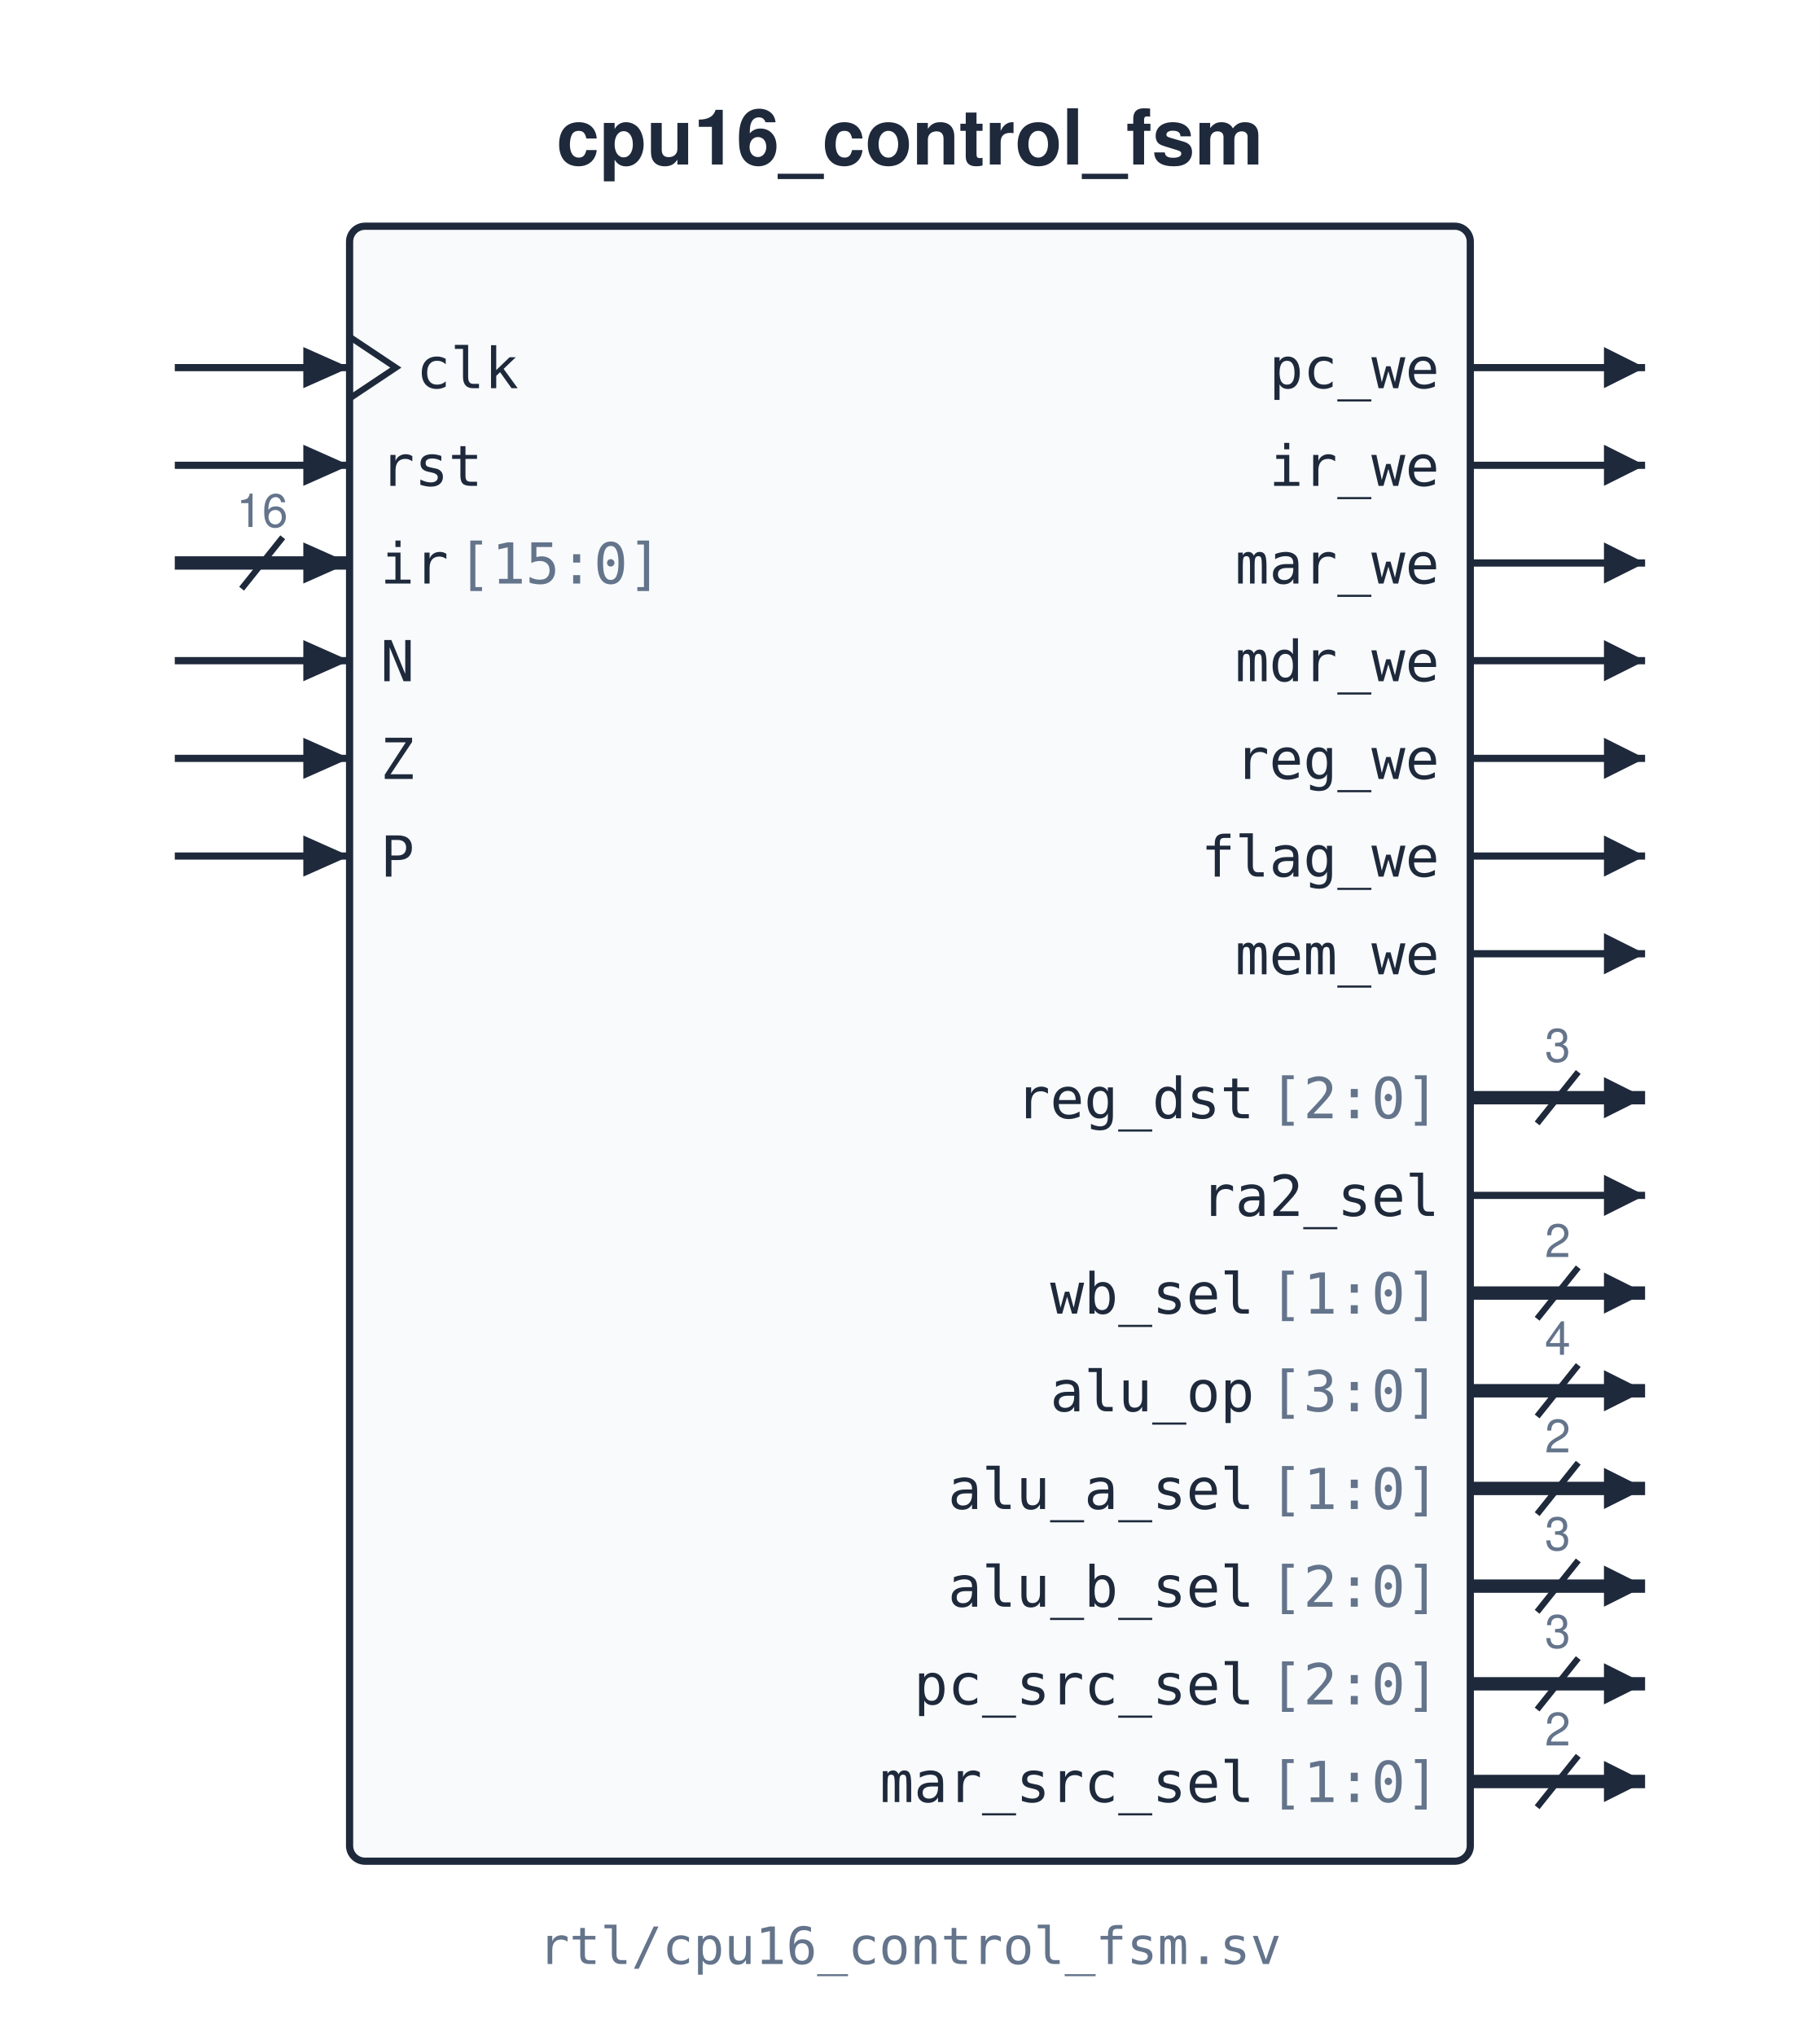
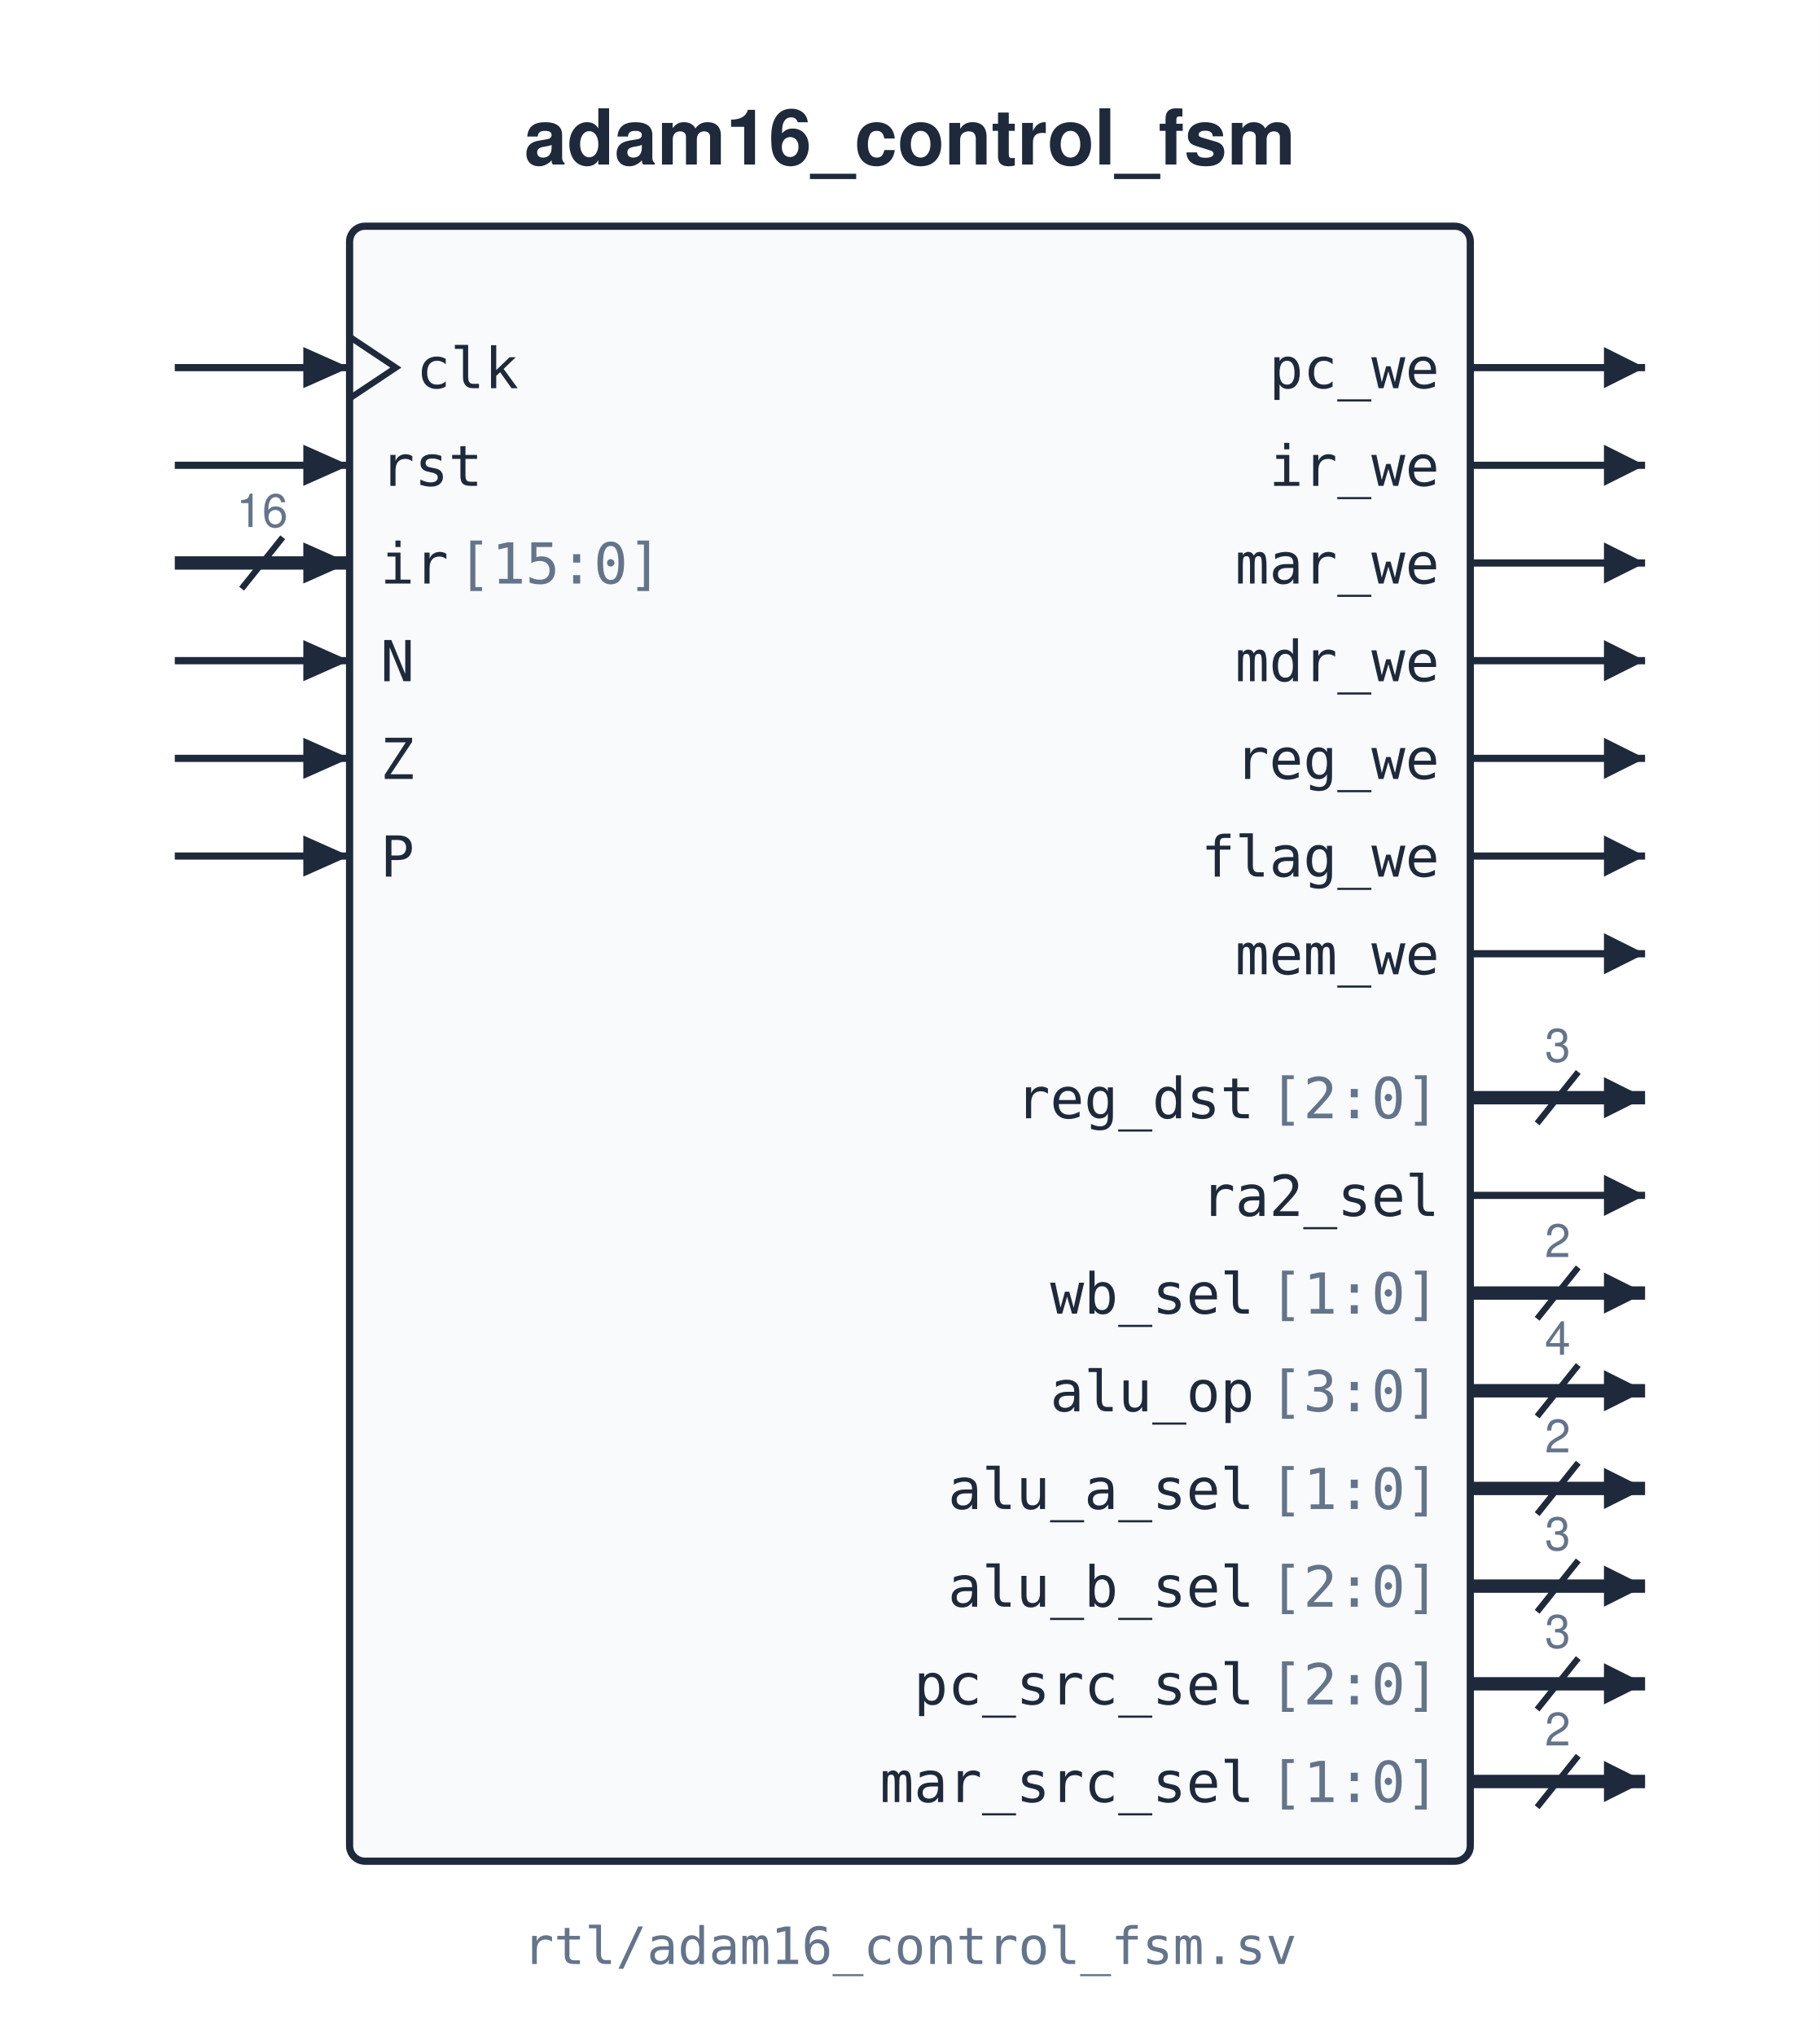
<svg xmlns="http://www.w3.org/2000/svg" width="354" height="396" viewBox="0 0 354 396">
  <defs>
    <marker id="arr" viewBox="0 0 10 10" refX="9" refY="5" markerWidth="7" markerHeight="7" orient="auto-start-reverse">
      <path d="M0,0 L10,5 L0,10 z" fill="#1e293b" />
    </marker>
    <marker id="arrc" viewBox="0 0 10 10" refX="9" refY="5" markerWidth="7" markerHeight="7" orient="auto-start-reverse">
      <path d="M0,0 L10,5 L0,10 z" fill="#c2410c" />
    </marker>
  </defs>
  <rect width="100%" height="100%" fill="white" />
-   <text x="177.0" y="32.0" text-anchor="middle" font-family="Helvetica, Arial, sans-serif" font-size="15" font-weight="bold" fill="#1e293b" style="">cpu16_control_fsm</text>
+   <text x="177.0" y="32.0" text-anchor="middle" font-family="Helvetica, Arial, sans-serif" font-size="15" font-weight="bold" fill="#1e293b" style="">adam16_control_fsm</text>
  <rect x="68.0" y="44.0" width="218.0" height="318.0" rx="3" fill="#f8fafc" stroke="#1e293b" stroke-width="1.4" />
  <polyline points="34.0,71.5 68.0,71.5" fill="none" stroke="#1e293b" stroke-width="1.4" stroke-linejoin="round" />
  <polygon points="59.0,67.5 68.0,71.5 59.0,75.5" fill="#1e293b" />
  <polygon points="68.0,65.5 77.0,71.5 68.0,77.5" fill="none" stroke="#1e293b" stroke-width="1.2" />
  <text x="81.0" y="75.5" text-anchor="start" font-family="Menlo, Consolas, monospace" font-size="11" font-weight="normal" fill="#1e293b" style="">clk</text>
  <polyline points="34.0,90.5 68.0,90.5" fill="none" stroke="#1e293b" stroke-width="1.4" stroke-linejoin="round" />
  <polygon points="59.0,86.5 68.0,90.5 59.0,94.5" fill="#1e293b" />
  <text x="74.0" y="94.5" text-anchor="start" font-family="Menlo, Consolas, monospace" font-size="11" font-weight="normal" fill="#1e293b" style="">rst</text>
  <polyline points="34.0,109.5 68.0,109.5" fill="none" stroke="#1e293b" stroke-width="2.6" stroke-linejoin="round" />
  <line x1="47.0" y1="114.5" x2="55.0" y2="104.5" stroke="#1e293b" stroke-width="1.2" />
  <text x="51.0" y="102.5" text-anchor="middle" font-family="Helvetica, Arial, sans-serif" font-size="9" font-weight="normal" fill="#64748b" style="">16</text>
  <polygon points="59.0,105.5 68.0,109.5 59.0,113.5" fill="#1e293b" />
  <text x="74.0" y="113.5" text-anchor="start" font-family="Menlo, Consolas, monospace" font-size="11" font-weight="normal" fill="#1e293b" style="">ir</text>
  <text x="89.0" y="113.5" text-anchor="start" font-family="Menlo, Consolas, monospace" font-size="11" font-weight="normal" fill="#64748b" style="">[15:0]</text>
  <polyline points="34.0,128.5 68.0,128.5" fill="none" stroke="#1e293b" stroke-width="1.4" stroke-linejoin="round" />
  <polygon points="59.0,124.5 68.0,128.5 59.0,132.5" fill="#1e293b" />
  <text x="74.0" y="132.5" text-anchor="start" font-family="Menlo, Consolas, monospace" font-size="11" font-weight="normal" fill="#1e293b" style="">N</text>
  <polyline points="34.0,147.5 68.0,147.5" fill="none" stroke="#1e293b" stroke-width="1.4" stroke-linejoin="round" />
  <polygon points="59.0,143.5 68.0,147.5 59.0,151.5" fill="#1e293b" />
  <text x="74.0" y="151.5" text-anchor="start" font-family="Menlo, Consolas, monospace" font-size="11" font-weight="normal" fill="#1e293b" style="">Z</text>
  <polyline points="34.0,166.5 68.0,166.5" fill="none" stroke="#1e293b" stroke-width="1.4" stroke-linejoin="round" />
  <polygon points="59.0,162.5 68.0,166.5 59.0,170.5" fill="#1e293b" />
  <text x="74.0" y="170.5" text-anchor="start" font-family="Menlo, Consolas, monospace" font-size="11" font-weight="normal" fill="#1e293b" style="">P</text>
  <polyline points="286.0,71.5 320.0,71.5" fill="none" stroke="#1e293b" stroke-width="1.4" stroke-linejoin="round" />
  <polygon points="312.0,67.5 320.0,71.5 312.0,75.5" fill="#1e293b" />
  <text x="280.0" y="75.5" text-anchor="end" font-family="Menlo, Consolas, monospace" font-size="11" font-weight="normal" fill="#64748b" style="" />
  <text x="280.0" y="75.5" text-anchor="end" font-family="Menlo, Consolas, monospace" font-size="11" font-weight="normal" fill="#1e293b" style="">pc_we</text>
  <polyline points="286.0,90.5 320.0,90.5" fill="none" stroke="#1e293b" stroke-width="1.4" stroke-linejoin="round" />
  <polygon points="312.0,86.5 320.0,90.5 312.0,94.5" fill="#1e293b" />
  <text x="280.0" y="94.5" text-anchor="end" font-family="Menlo, Consolas, monospace" font-size="11" font-weight="normal" fill="#64748b" style="" />
  <text x="280.0" y="94.5" text-anchor="end" font-family="Menlo, Consolas, monospace" font-size="11" font-weight="normal" fill="#1e293b" style="">ir_we</text>
  <polyline points="286.0,109.5 320.0,109.5" fill="none" stroke="#1e293b" stroke-width="1.4" stroke-linejoin="round" />
  <polygon points="312.0,105.5 320.0,109.5 312.0,113.5" fill="#1e293b" />
  <text x="280.0" y="113.5" text-anchor="end" font-family="Menlo, Consolas, monospace" font-size="11" font-weight="normal" fill="#64748b" style="" />
  <text x="280.0" y="113.5" text-anchor="end" font-family="Menlo, Consolas, monospace" font-size="11" font-weight="normal" fill="#1e293b" style="">mar_we</text>
  <polyline points="286.0,128.5 320.0,128.5" fill="none" stroke="#1e293b" stroke-width="1.4" stroke-linejoin="round" />
  <polygon points="312.0,124.5 320.0,128.5 312.0,132.5" fill="#1e293b" />
  <text x="280.0" y="132.5" text-anchor="end" font-family="Menlo, Consolas, monospace" font-size="11" font-weight="normal" fill="#64748b" style="" />
  <text x="280.0" y="132.5" text-anchor="end" font-family="Menlo, Consolas, monospace" font-size="11" font-weight="normal" fill="#1e293b" style="">mdr_we</text>
  <polyline points="286.0,147.5 320.0,147.5" fill="none" stroke="#1e293b" stroke-width="1.4" stroke-linejoin="round" />
  <polygon points="312.0,143.5 320.0,147.5 312.0,151.5" fill="#1e293b" />
  <text x="280.0" y="151.5" text-anchor="end" font-family="Menlo, Consolas, monospace" font-size="11" font-weight="normal" fill="#64748b" style="" />
  <text x="280.0" y="151.5" text-anchor="end" font-family="Menlo, Consolas, monospace" font-size="11" font-weight="normal" fill="#1e293b" style="">reg_we</text>
  <polyline points="286.0,166.5 320.0,166.5" fill="none" stroke="#1e293b" stroke-width="1.4" stroke-linejoin="round" />
  <polygon points="312.0,162.5 320.0,166.5 312.0,170.5" fill="#1e293b" />
  <text x="280.0" y="170.5" text-anchor="end" font-family="Menlo, Consolas, monospace" font-size="11" font-weight="normal" fill="#64748b" style="" />
  <text x="280.0" y="170.5" text-anchor="end" font-family="Menlo, Consolas, monospace" font-size="11" font-weight="normal" fill="#1e293b" style="">flag_we</text>
  <polyline points="286.0,185.5 320.0,185.5" fill="none" stroke="#1e293b" stroke-width="1.4" stroke-linejoin="round" />
  <polygon points="312.0,181.5 320.0,185.5 312.0,189.5" fill="#1e293b" />
  <text x="280.0" y="189.5" text-anchor="end" font-family="Menlo, Consolas, monospace" font-size="11" font-weight="normal" fill="#64748b" style="" />
  <text x="280.0" y="189.5" text-anchor="end" font-family="Menlo, Consolas, monospace" font-size="11" font-weight="normal" fill="#1e293b" style="">mem_we</text>
  <polyline points="286.0,213.5 320.0,213.5" fill="none" stroke="#1e293b" stroke-width="2.6" stroke-linejoin="round" />
  <line x1="299.0" y1="218.5" x2="307.0" y2="208.5" stroke="#1e293b" stroke-width="1.2" />
  <text x="303.0" y="206.5" text-anchor="middle" font-family="Helvetica, Arial, sans-serif" font-size="9" font-weight="normal" fill="#64748b" style="">3</text>
  <polygon points="312.0,209.5 320.0,213.5 312.0,217.5" fill="#1e293b" />
  <text x="280.0" y="217.5" text-anchor="end" font-family="Menlo, Consolas, monospace" font-size="11" font-weight="normal" fill="#64748b" style="">[2:0]</text>
  <text x="244.0" y="217.5" text-anchor="end" font-family="Menlo, Consolas, monospace" font-size="11" font-weight="normal" fill="#1e293b" style="">reg_dst</text>
  <polyline points="286.0,232.5 320.0,232.5" fill="none" stroke="#1e293b" stroke-width="1.4" stroke-linejoin="round" />
  <polygon points="312.0,228.5 320.0,232.5 312.0,236.5" fill="#1e293b" />
  <text x="280.0" y="236.5" text-anchor="end" font-family="Menlo, Consolas, monospace" font-size="11" font-weight="normal" fill="#64748b" style="" />
  <text x="280.0" y="236.5" text-anchor="end" font-family="Menlo, Consolas, monospace" font-size="11" font-weight="normal" fill="#1e293b" style="">ra2_sel</text>
  <polyline points="286.0,251.5 320.0,251.5" fill="none" stroke="#1e293b" stroke-width="2.6" stroke-linejoin="round" />
  <line x1="299.0" y1="256.5" x2="307.0" y2="246.5" stroke="#1e293b" stroke-width="1.2" />
  <text x="303.0" y="244.5" text-anchor="middle" font-family="Helvetica, Arial, sans-serif" font-size="9" font-weight="normal" fill="#64748b" style="">2</text>
  <polygon points="312.0,247.5 320.0,251.5 312.0,255.5" fill="#1e293b" />
  <text x="280.0" y="255.5" text-anchor="end" font-family="Menlo, Consolas, monospace" font-size="11" font-weight="normal" fill="#64748b" style="">[1:0]</text>
  <text x="244.0" y="255.5" text-anchor="end" font-family="Menlo, Consolas, monospace" font-size="11" font-weight="normal" fill="#1e293b" style="">wb_sel</text>
  <polyline points="286.0,270.5 320.0,270.5" fill="none" stroke="#1e293b" stroke-width="2.6" stroke-linejoin="round" />
  <line x1="299.0" y1="275.5" x2="307.0" y2="265.5" stroke="#1e293b" stroke-width="1.2" />
  <text x="303.0" y="263.5" text-anchor="middle" font-family="Helvetica, Arial, sans-serif" font-size="9" font-weight="normal" fill="#64748b" style="">4</text>
  <polygon points="312.0,266.5 320.0,270.5 312.0,274.5" fill="#1e293b" />
  <text x="280.0" y="274.5" text-anchor="end" font-family="Menlo, Consolas, monospace" font-size="11" font-weight="normal" fill="#64748b" style="">[3:0]</text>
  <text x="244.0" y="274.5" text-anchor="end" font-family="Menlo, Consolas, monospace" font-size="11" font-weight="normal" fill="#1e293b" style="">alu_op</text>
  <polyline points="286.0,289.5 320.0,289.5" fill="none" stroke="#1e293b" stroke-width="2.6" stroke-linejoin="round" />
  <line x1="299.0" y1="294.5" x2="307.0" y2="284.5" stroke="#1e293b" stroke-width="1.2" />
  <text x="303.0" y="282.5" text-anchor="middle" font-family="Helvetica, Arial, sans-serif" font-size="9" font-weight="normal" fill="#64748b" style="">2</text>
  <polygon points="312.0,285.5 320.0,289.5 312.0,293.5" fill="#1e293b" />
  <text x="280.0" y="293.5" text-anchor="end" font-family="Menlo, Consolas, monospace" font-size="11" font-weight="normal" fill="#64748b" style="">[1:0]</text>
  <text x="244.0" y="293.5" text-anchor="end" font-family="Menlo, Consolas, monospace" font-size="11" font-weight="normal" fill="#1e293b" style="">alu_a_sel</text>
  <polyline points="286.0,308.5 320.0,308.5" fill="none" stroke="#1e293b" stroke-width="2.6" stroke-linejoin="round" />
  <line x1="299.0" y1="313.5" x2="307.0" y2="303.5" stroke="#1e293b" stroke-width="1.2" />
  <text x="303.0" y="301.5" text-anchor="middle" font-family="Helvetica, Arial, sans-serif" font-size="9" font-weight="normal" fill="#64748b" style="">3</text>
  <polygon points="312.0,304.5 320.0,308.5 312.0,312.5" fill="#1e293b" />
  <text x="280.0" y="312.5" text-anchor="end" font-family="Menlo, Consolas, monospace" font-size="11" font-weight="normal" fill="#64748b" style="">[2:0]</text>
  <text x="244.0" y="312.5" text-anchor="end" font-family="Menlo, Consolas, monospace" font-size="11" font-weight="normal" fill="#1e293b" style="">alu_b_sel</text>
  <polyline points="286.0,327.5 320.0,327.5" fill="none" stroke="#1e293b" stroke-width="2.6" stroke-linejoin="round" />
  <line x1="299.0" y1="332.5" x2="307.0" y2="322.5" stroke="#1e293b" stroke-width="1.2" />
  <text x="303.0" y="320.5" text-anchor="middle" font-family="Helvetica, Arial, sans-serif" font-size="9" font-weight="normal" fill="#64748b" style="">3</text>
  <polygon points="312.0,323.5 320.0,327.5 312.0,331.5" fill="#1e293b" />
  <text x="280.0" y="331.5" text-anchor="end" font-family="Menlo, Consolas, monospace" font-size="11" font-weight="normal" fill="#64748b" style="">[2:0]</text>
  <text x="244.0" y="331.5" text-anchor="end" font-family="Menlo, Consolas, monospace" font-size="11" font-weight="normal" fill="#1e293b" style="">pc_src_sel</text>
  <polyline points="286.0,346.5 320.0,346.5" fill="none" stroke="#1e293b" stroke-width="2.6" stroke-linejoin="round" />
  <line x1="299.0" y1="351.5" x2="307.0" y2="341.5" stroke="#1e293b" stroke-width="1.2" />
  <text x="303.0" y="339.5" text-anchor="middle" font-family="Helvetica, Arial, sans-serif" font-size="9" font-weight="normal" fill="#64748b" style="">2</text>
  <polygon points="312.0,342.5 320.0,346.5 312.0,350.5" fill="#1e293b" />
  <text x="280.0" y="350.5" text-anchor="end" font-family="Menlo, Consolas, monospace" font-size="11" font-weight="normal" fill="#64748b" style="">[1:0]</text>
  <text x="244.0" y="350.5" text-anchor="end" font-family="Menlo, Consolas, monospace" font-size="11" font-weight="normal" fill="#1e293b" style="">mar_src_sel</text>
-   <text x="177.0" y="382.0" text-anchor="middle" font-family="Menlo, Consolas, monospace" font-size="10" font-weight="normal" fill="#64748b" style="">rtl/cpu16_control_fsm.sv</text>
+   <text x="177.0" y="382.0" text-anchor="middle" font-family="Menlo, Consolas, monospace" font-size="10" font-weight="normal" fill="#64748b" style="">rtl/adam16_control_fsm.sv</text>
</svg>
